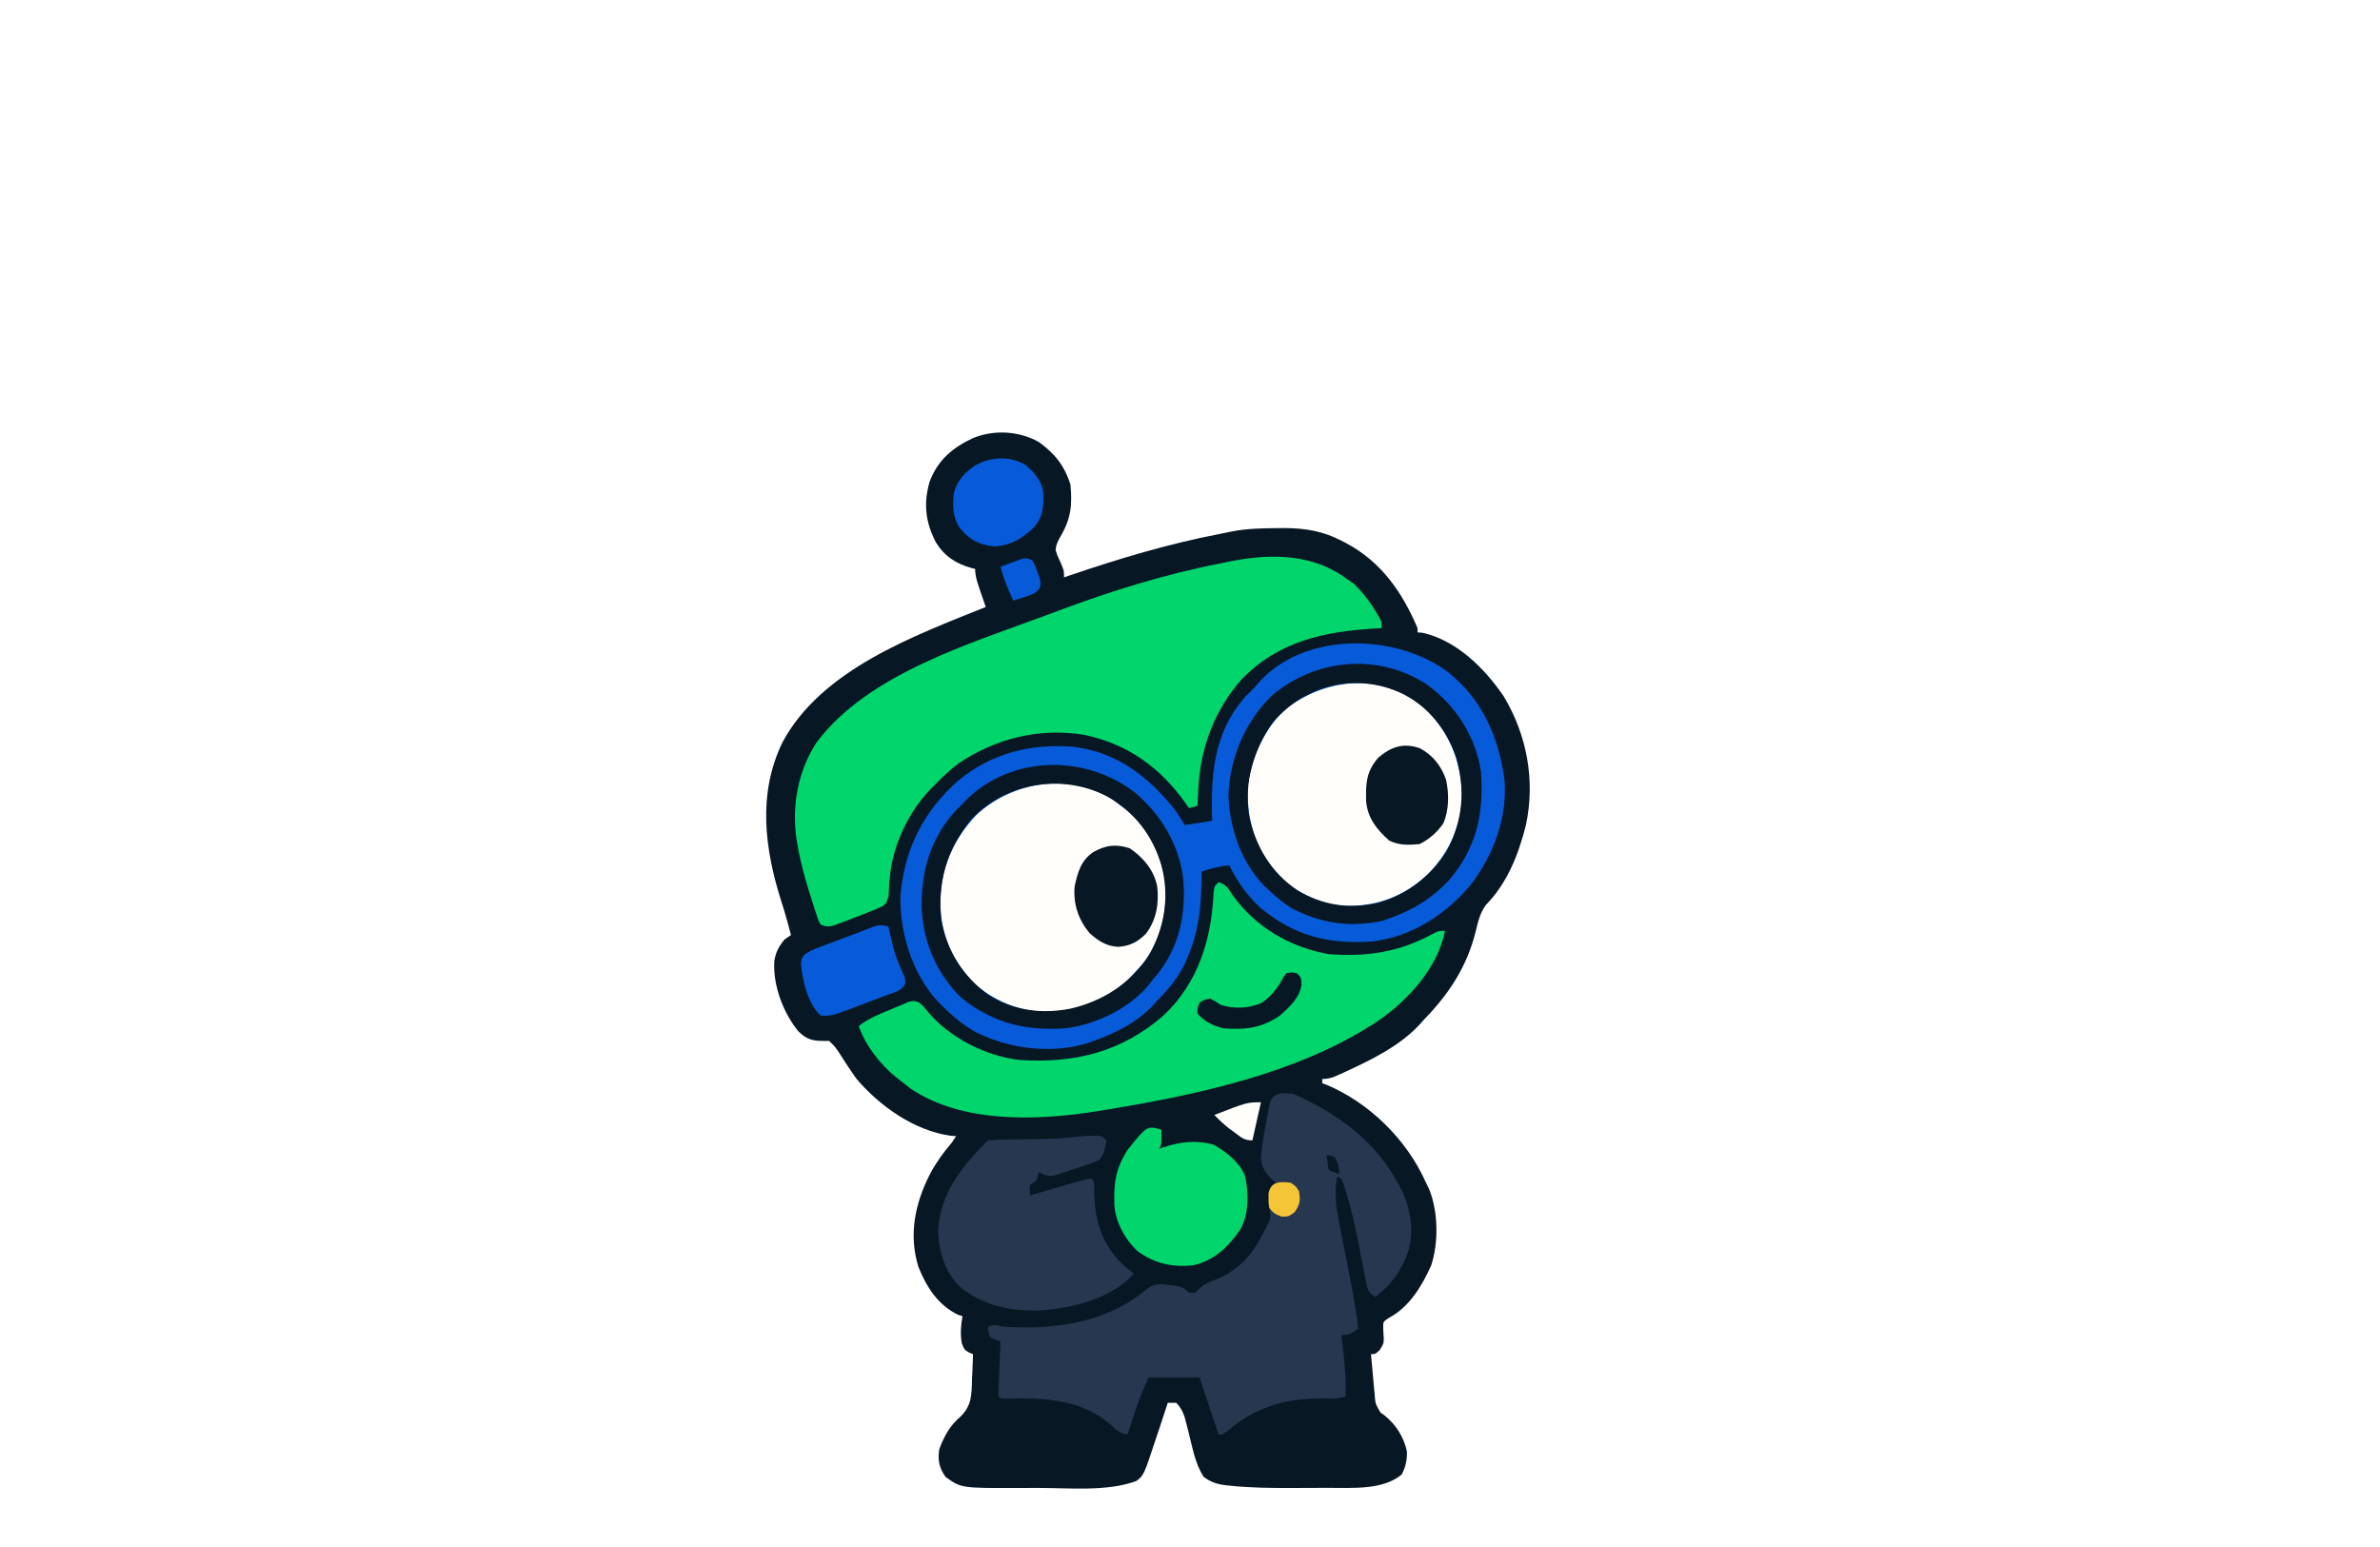
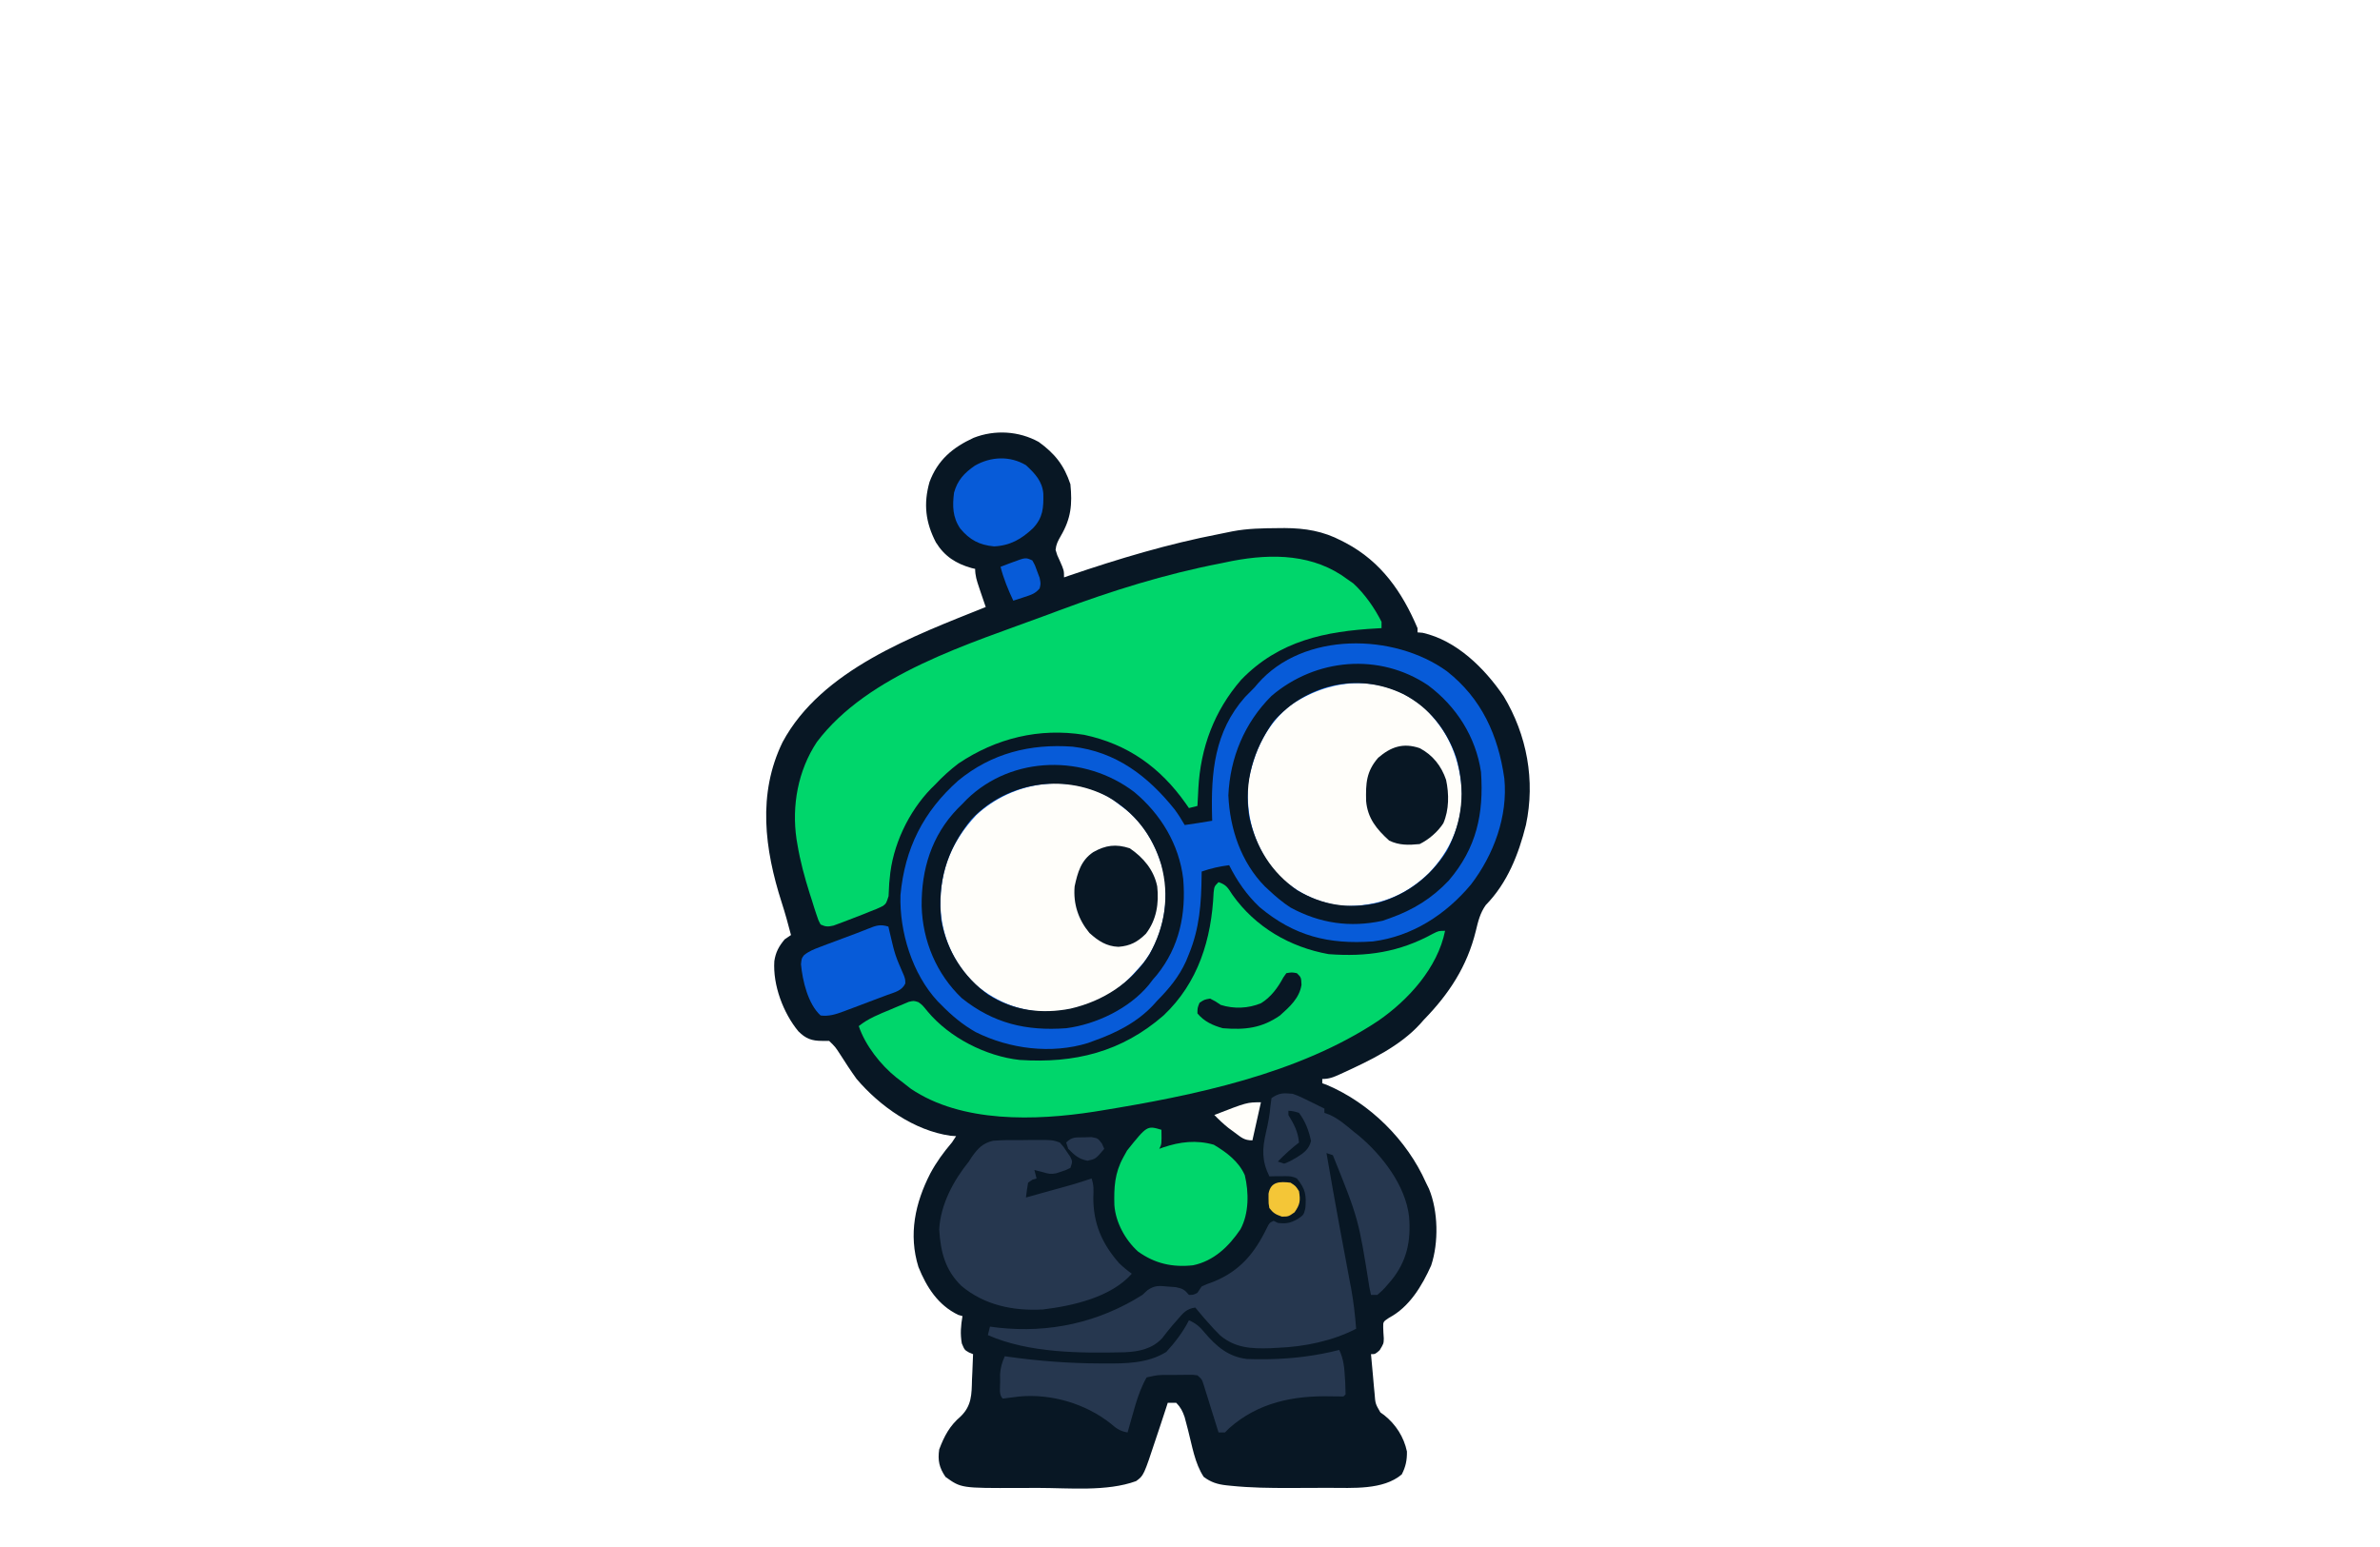
<svg xmlns="http://www.w3.org/2000/svg" viewBox="0 0 400 260" width="400" height="260">
  <path d="M 174.57 74.27 C 177.30 76.24 178.84 78.20 179.90 81.38 C 180.23 84.78 180.02 87.11 178.27 90.10 C 177.80 90.92 177.50 91.48 177.41 92.41 C 177.67 93.31 177.67 93.31 178.10 94.21 C 178.83 95.87 178.83 95.87 178.83 97.04 C 179.12 96.94 179.40 96.84 179.69 96.74 C 188.03 93.90 196.31 91.41 204.98 89.74 C 205.70 89.60 206.42 89.45 207.14 89.30 C 209.69 88.81 212.24 88.78 214.83 88.76 C 215.19 88.76 215.55 88.76 215.92 88.75 C 219.39 88.77 222.37 89.26 225.46 90.88 C 225.70 91.01 225.95 91.13 226.20 91.26 C 232.14 94.42 235.65 99.48 238.24 105.57 C 238.24 105.81 238.24 106.04 238.24 106.28 C 238.66 106.32 238.66 106.32 239.09 106.35 C 244.82 107.64 249.52 112.32 252.72 117.02 C 256.64 123.54 258.05 131.18 256.46 138.65 C 255.22 143.60 253.34 148.40 249.71 152.11 C 248.73 153.50 248.43 154.84 248.03 156.49 C 246.57 162.43 243.52 167.06 239.31 171.38 C 239.11 171.61 238.90 171.84 238.69 172.08 C 235.29 175.82 230.32 178.20 225.79 180.28 C 225.45 180.43 225.45 180.43 225.11 180.59 C 224.09 181.05 223.37 181.34 222.23 181.34 C 222.23 181.58 222.23 181.81 222.23 182.06 C 222.60 182.19 222.60 182.19 222.96 182.32 C 230.24 185.40 236.47 191.59 239.66 198.77 C 239.83 199.12 239.99 199.46 240.17 199.81 C 241.72 203.56 241.81 208.85 240.53 212.69 C 238.99 216.12 236.86 219.68 233.46 221.47 C 232.46 222.14 232.46 222.14 232.47 223.07 C 232.49 223.69 232.52 224.32 232.57 224.95 C 232.55 225.81 232.55 225.81 231.88 226.92 C 231.13 227.59 231.13 227.59 230.42 227.59 C 230.53 228.80 230.64 230.00 230.75 231.21 C 230.78 231.56 230.81 231.90 230.84 232.25 C 230.87 232.58 230.91 232.91 230.93 233.25 C 230.96 233.55 230.99 233.86 231.02 234.17 C 231.15 235.92 231.15 235.92 232.00 237.38 C 232.21 237.53 232.42 237.68 232.64 237.84 C 234.58 239.38 235.95 241.51 236.46 243.95 C 236.48 245.40 236.26 246.50 235.59 247.80 C 232.47 250.46 227.27 250.05 223.40 250.06 C 223.05 250.06 222.70 250.06 222.34 250.06 C 221.60 250.06 220.86 250.07 220.13 250.07 C 219.02 250.07 217.91 250.07 216.81 250.08 C 213.48 250.09 210.18 250.05 206.87 249.71 C 206.61 249.68 206.36 249.66 206.09 249.63 C 204.60 249.46 203.52 249.12 202.31 248.22 C 200.80 245.95 200.36 242.98 199.68 240.38 C 199.58 239.99 199.47 239.60 199.37 239.20 C 199.27 238.85 199.18 238.50 199.09 238.14 C 198.74 237.15 198.42 236.51 197.69 235.77 C 197.22 235.77 196.75 235.77 196.26 235.77 C 196.17 236.05 196.08 236.33 195.99 236.61 C 195.65 237.66 195.30 238.69 194.96 239.74 C 194.74 240.41 194.51 241.07 194.29 241.74 C 192.22 248.00 192.22 248.00 190.93 248.93 C 186.02 250.72 179.65 250.07 174.49 250.07 C 173.41 250.07 172.32 250.07 171.23 250.08 C 161.54 250.11 161.54 250.11 158.91 248.22 C 157.85 246.67 157.58 245.45 157.85 243.60 C 158.70 241.34 159.61 239.63 161.45 238.06 C 163.32 236.25 163.30 234.35 163.36 231.86 C 163.38 231.45 163.40 231.04 163.42 230.61 C 163.47 229.60 163.51 228.60 163.54 227.59 C 163.20 227.45 163.20 227.45 162.85 227.30 C 162.11 226.88 162.11 226.88 161.65 225.79 C 161.36 224.16 161.49 222.80 161.76 221.19 C 161.52 221.12 161.29 221.05 161.05 220.99 C 157.66 219.36 155.73 216.34 154.36 212.94 C 152.66 207.48 153.80 202.19 156.35 197.22 C 157.37 195.32 158.58 193.66 159.98 192.02 C 160.22 191.66 160.45 191.31 160.69 190.95 C 160.38 190.93 160.06 190.91 159.73 190.88 C 153.65 190.01 147.88 185.93 143.97 181.34 C 142.99 179.99 142.08 178.58 141.18 177.17 C 140.38 175.94 140.38 175.94 139.35 174.94 C 138.96 174.94 138.57 174.94 138.17 174.94 C 136.43 174.94 135.42 174.57 134.18 173.33 C 131.64 170.26 129.87 165.56 130.14 161.53 C 130.36 160.04 130.90 159.04 131.88 157.87 C 132.40 157.51 132.40 157.51 132.94 157.15 C 132.46 155.31 131.96 153.48 131.37 151.66 C 128.51 142.74 127.28 133.43 131.53 124.72 C 138.07 112.55 153.52 106.89 165.67 102.02 C 165.54 101.64 165.42 101.27 165.28 100.88 C 165.12 100.40 164.95 99.91 164.78 99.42 C 164.65 99.05 164.65 99.05 164.53 98.67 C 164.17 97.61 163.89 96.74 163.89 95.61 C 163.69 95.56 163.50 95.52 163.29 95.47 C 160.67 94.73 158.74 93.50 157.29 91.15 C 155.55 87.79 155.18 84.69 156.22 81.01 C 157.60 77.30 160.12 75.20 163.64 73.58 C 167.19 72.19 171.23 72.43 174.57 74.27 Z" fill="#081724" />
  <path d="M 243.16 112.80 C 249.02 117.40 251.79 123.58 252.83 130.83 C 253.45 137.18 251.04 143.68 247.22 148.66 C 243.00 153.70 237.38 157.36 230.77 158.22 C 223.27 158.76 217.50 157.31 211.70 152.46 C 209.55 150.44 207.90 148.05 206.58 145.41 C 204.95 145.61 203.51 145.94 201.96 146.48 C 201.96 146.70 201.95 146.92 201.95 147.14 C 201.90 151.84 201.61 155.99 199.82 160.35 C 199.66 160.74 199.50 161.13 199.34 161.53 C 198.14 164.17 196.51 166.13 194.49 168.18 C 194.28 168.41 194.08 168.64 193.87 168.87 C 191.13 171.82 187.57 173.61 183.81 174.94 C 183.35 175.11 183.35 175.11 182.87 175.29 C 176.69 177.20 169.67 176.30 163.96 173.45 C 161.77 172.20 159.96 170.69 158.20 168.89 C 158.00 168.69 157.80 168.48 157.58 168.27 C 153.32 163.67 151.15 156.61 151.34 150.43 C 152.06 142.60 155.18 136.40 161.05 131.19 C 166.64 126.59 173.16 124.97 180.26 125.49 C 187.55 126.33 192.91 130.42 197.38 135.99 C 198.02 136.85 198.58 137.73 199.11 138.66 C 200.66 138.44 202.20 138.20 203.73 137.94 C 203.73 137.71 203.72 137.49 203.71 137.25 C 203.51 129.84 204.10 122.96 209.25 117.15 C 209.78 116.61 210.31 116.07 210.85 115.53 C 211.13 115.21 211.13 115.21 211.41 114.87 C 219.05 106.13 234.26 106.38 243.16 112.80 Z" fill="#075BD8" />
  <path d="M 226.50 97.39 C 226.82 97.61 227.13 97.83 227.46 98.06 C 229.36 99.81 231.03 102.19 232.19 104.51 C 232.19 104.86 232.19 105.21 232.19 105.57 C 231.96 105.58 231.71 105.60 231.47 105.61 C 222.72 106.09 214.94 107.68 208.59 114.26 C 204.06 119.49 201.76 125.68 201.40 132.57 C 201.38 132.98 201.38 132.98 201.36 133.41 C 201.32 134.09 201.28 134.77 201.25 135.45 C 200.78 135.57 200.31 135.69 199.82 135.81 C 199.65 135.56 199.48 135.31 199.30 135.06 C 195.01 128.98 189.56 125.06 182.21 123.50 C 174.65 122.29 167.42 124.07 161.11 128.30 C 159.67 129.39 158.36 130.58 157.13 131.90 C 156.93 132.10 156.72 132.30 156.51 132.51 C 152.67 136.44 149.97 142.17 149.53 147.65 C 149.50 147.91 149.48 148.16 149.45 148.43 C 149.40 149.15 149.37 149.88 149.34 150.61 C 148.95 151.82 148.95 151.82 148.41 152.25 C 147.66 152.64 146.90 152.95 146.11 153.24 C 145.83 153.35 145.55 153.47 145.26 153.59 C 144.39 153.94 143.52 154.27 142.64 154.60 C 142.34 154.71 142.04 154.83 141.73 154.95 C 141.45 155.06 141.16 155.16 140.87 155.27 C 140.48 155.42 140.48 155.42 140.08 155.56 C 139.19 155.77 138.75 155.77 137.92 155.38 C 137.52 154.63 137.52 154.63 137.20 153.65 C 137.08 153.29 136.96 152.93 136.84 152.56 C 136.72 152.18 136.60 151.79 136.48 151.39 C 136.36 151.01 136.23 150.62 136.10 150.22 C 135.23 147.46 134.48 144.72 134.01 141.86 C 133.97 141.59 133.92 141.32 133.87 141.04 C 133.04 135.40 134.12 129.49 137.28 124.72 C 145.92 113.25 162.98 108.19 176.03 103.33 C 176.68 103.09 177.33 102.84 177.98 102.60 C 186.80 99.31 195.80 96.49 205.06 94.70 C 205.74 94.57 206.42 94.43 207.10 94.28 C 213.90 92.98 220.85 93.12 226.50 97.39 Z" fill="#00D66B" />
-   <path d="M 217.25 183.83 C 218.22 184.20 219.06 184.58 219.96 185.06 C 220.21 185.19 220.46 185.31 220.71 185.45 C 226.51 188.53 231.49 192.61 234.68 198.42 C 234.83 198.65 234.96 198.88 235.11 199.12 C 236.90 202.25 237.66 206.28 236.82 209.80 C 235.79 213.26 233.98 215.81 231.13 217.98 C 229.87 217.15 229.84 216.70 229.55 215.28 C 229.50 215.00 229.45 214.73 229.39 214.44 C 229.34 214.16 229.28 213.88 229.22 213.58 C 229.04 212.66 228.86 211.74 228.68 210.83 C 228.00 207.34 227.32 203.88 226.28 200.49 C 226.20 200.25 226.13 200.01 226.05 199.76 C 225.87 199.19 225.66 198.62 225.43 198.06 C 225.20 197.95 224.97 197.83 224.72 197.71 C 224.31 200.34 224.47 202.57 225.01 205.17 C 225.08 205.53 225.15 205.90 225.22 206.27 C 225.44 207.42 225.67 208.56 225.90 209.71 C 226.20 211.22 226.49 212.73 226.79 214.24 C 226.86 214.60 226.93 214.96 227.00 215.33 C 227.52 217.98 227.95 220.64 228.28 223.32 C 226.64 224.39 226.64 224.39 225.43 224.39 C 225.48 224.80 225.54 225.22 225.59 225.65 C 225.95 228.68 226.27 231.65 226.15 234.70 C 225.16 234.99 224.32 235.09 223.29 235.05 C 216.72 234.84 211.32 236.19 206.24 240.55 C 205.51 241.11 205.51 241.11 204.80 241.11 C 203.75 237.94 202.69 234.77 201.60 231.50 C 198.78 231.50 195.97 231.50 193.06 231.50 C 191.95 233.94 191.95 233.94 191.04 236.42 C 190.90 236.83 190.90 236.83 190.76 237.26 C 190.62 237.68 190.62 237.68 190.48 238.10 C 190.39 238.40 190.29 238.69 190.20 238.99 C 189.96 239.69 189.73 240.40 189.51 241.11 C 188.28 240.84 187.75 240.51 186.86 239.62 C 181.80 235.06 175.22 234.88 168.81 235.08 C 168.16 235.06 168.16 235.06 167.81 234.70 C 167.80 234.02 167.82 233.33 167.85 232.64 C 167.87 232.23 167.88 231.82 167.90 231.38 C 167.92 230.95 167.94 230.51 167.96 230.06 C 167.98 229.62 168.00 229.18 168.02 228.72 C 168.07 227.64 168.11 226.54 168.16 225.45 C 167.87 225.35 167.59 225.26 167.29 225.16 C 166.84 224.95 166.84 224.95 166.38 224.74 C 166.10 223.81 166.10 223.81 166.03 222.96 C 167.19 222.58 167.39 222.66 168.52 222.96 C 176.87 223.56 185.81 222.40 192.49 216.85 C 193.57 216.01 194.02 215.85 195.42 215.83 C 198.81 216.26 198.81 216.26 199.82 217.27 C 200.17 217.27 200.53 217.27 200.89 217.27 C 201.11 217.06 201.32 216.84 201.54 216.61 C 202.43 215.73 203.14 215.48 204.31 215.07 C 208.10 213.56 210.47 210.91 212.27 207.31 C 212.42 207.02 212.58 206.72 212.73 206.41 C 213.60 204.79 213.60 204.79 213.34 203.04 C 213.27 202.28 213.27 202.28 213.25 201.44 C 213.24 201.03 213.24 201.03 213.22 200.61 C 213.36 199.67 213.68 199.37 214.41 198.77 C 213.99 198.40 213.99 198.40 213.56 198.02 C 212.55 196.91 212.20 196.32 211.92 194.86 C 212.03 192.54 212.50 190.23 212.94 187.95 C 213.00 187.63 213.06 187.31 213.11 186.98 C 213.17 186.68 213.23 186.37 213.29 186.06 C 213.34 185.78 213.40 185.51 213.45 185.23 C 214.08 183.47 215.69 183.70 217.25 183.83 Z" fill="#26374F" />
  <path d="M 204.80 148.26 C 206.15 148.71 206.36 149.22 207.14 150.40 C 210.99 155.81 216.78 159.19 223.30 160.36 C 229.70 160.84 235.15 160.04 240.81 156.94 C 241.80 156.44 241.80 156.44 242.87 156.44 C 241.62 162.65 236.72 168.05 231.64 171.56 C 218.15 180.53 200.64 184.12 184.88 186.68 C 184.55 186.73 184.23 186.79 183.89 186.84 C 174.05 188.36 161.65 188.76 153.09 182.99 C 152.53 182.57 151.98 182.14 151.44 181.70 C 151.18 181.50 150.91 181.30 150.64 181.09 C 148.01 178.98 145.41 175.68 144.33 172.45 C 145.95 171.15 147.76 170.46 149.66 169.67 C 150.02 169.52 150.38 169.36 150.74 169.21 C 151.25 168.99 151.25 168.99 151.78 168.78 C 152.24 168.58 152.24 168.58 152.72 168.38 C 153.58 168.18 153.58 168.18 154.35 168.43 C 155.00 168.89 155.00 168.89 155.89 169.98 C 159.57 174.40 165.69 177.51 171.36 178.14 C 180.58 178.75 188.48 176.82 195.55 170.67 C 201.41 165.14 203.62 157.82 203.97 149.99 C 204.09 148.97 204.09 148.97 204.80 148.26 Z" fill="#00D66B" />
  <path d="M 186.95 134.32 C 187.45 134.69 187.95 135.07 188.44 135.46 C 188.68 135.64 188.93 135.82 189.18 136.01 C 192.80 138.90 195.05 143.44 195.82 147.97 C 196.27 152.84 195.18 157.82 192.22 161.78 C 191.80 162.26 191.37 162.74 190.93 163.20 C 190.71 163.45 190.49 163.70 190.26 163.95 C 186.89 167.57 182.35 169.58 177.41 169.96 C 177.18 169.98 176.95 170.00 176.71 170.01 C 171.97 170.22 167.62 168.55 164.03 165.54 C 160.32 162.00 158.26 157.47 158.06 152.36 C 157.96 146.27 159.92 141.43 164.08 136.99 C 170.14 131.32 179.79 129.79 186.95 134.32 Z" fill="#FFFEFA" />
  <path d="M 239.19 118.80 C 243.51 122.86 245.43 127.60 245.73 133.46 C 245.65 138.60 243.68 143.07 240.14 146.75 C 236.09 150.64 231.59 152.33 225.97 152.27 C 221.51 151.92 217.32 149.77 214.27 146.51 C 210.78 142.04 209.35 137.17 209.78 131.54 C 210.72 126.36 212.83 121.63 217.11 118.39 C 224.03 113.79 232.53 113.32 239.19 118.80 Z" fill="#FFFEFA" />
-   <path d="M 183.57 190.88 C 183.87 190.88 184.17 190.87 184.48 190.87 C 185.24 190.95 185.24 190.95 185.95 191.66 C 185.82 192.86 185.54 193.86 184.88 194.86 C 183.55 195.55 182.10 195.96 180.68 196.42 C 180.29 196.55 179.90 196.69 179.50 196.83 C 179.12 196.95 178.75 197.08 178.36 197.20 C 178.02 197.32 177.67 197.43 177.32 197.55 C 176.17 197.74 175.59 197.52 174.57 197.00 C 174.51 197.33 174.51 197.33 174.46 197.66 C 174.21 198.42 174.21 198.42 173.14 199.13 C 173.05 200.05 173.05 200.05 173.14 200.91 C 173.39 200.84 173.64 200.76 173.90 200.69 C 175.03 200.35 176.17 200.02 177.30 199.69 C 177.89 199.51 177.89 199.51 178.49 199.33 C 178.87 199.22 179.25 199.11 179.64 199.00 C 179.99 198.90 180.34 198.79 180.70 198.69 C 181.61 198.44 182.52 198.21 183.46 198.06 C 184.09 198.69 183.88 199.54 183.90 200.38 C 184.05 205.18 185.05 208.74 188.44 212.29 C 189.13 212.94 189.82 213.50 190.57 214.07 C 186.82 218.25 180.28 219.88 174.84 220.24 C 169.88 220.43 165.16 219.45 161.29 216.23 C 158.75 213.67 157.82 210.49 157.67 206.93 C 157.92 200.59 161.76 195.93 166.03 191.66 C 166.99 191.58 167.92 191.54 168.89 191.53 C 169.32 191.52 169.32 191.52 169.75 191.51 C 170.67 191.49 171.58 191.47 172.50 191.46 C 173.41 191.44 174.31 191.43 175.22 191.41 C 175.79 191.40 176.35 191.39 176.92 191.38 C 179.16 191.34 181.34 190.90 183.57 190.88 Z" fill="#26374F" />
+   <path d="M 217.25 183.83 C 218.24 184.16 219.15 184.61 220.08 185.08 C 220.32 185.20 220.56 185.32 220.81 185.44 C 221.41 185.73 222.00 186.03 222.59 186.32 C 222.59 186.56 222.59 186.79 222.59 187.04 C 222.85 187.13 223.11 187.22 223.38 187.32 C 224.99 188.02 226.23 189.13 227.57 190.24 C 227.84 190.45 228.10 190.66 228.38 190.88 C 232.29 194.16 236.22 199.23 236.82 204.47 C 237.16 208.60 236.45 211.98 233.80 215.23 C 233.53 215.54 233.53 215.54 233.26 215.85 C 233.10 216.04 232.93 216.23 232.77 216.42 C 232.30 216.92 232.30 216.92 231.48 217.63 C 231.13 217.63 230.78 217.63 230.42 217.63 C 230.33 217.23 230.25 216.82 230.16 216.41 C 228.32 204.85 228.32 204.85 224.01 194.15 C 223.66 194.03 223.31 193.92 222.94 193.79 C 223.67 198.02 224.41 202.24 225.19 206.45 C 225.26 206.82 225.33 207.19 225.40 207.57 C 225.68 209.09 225.97 210.60 226.25 212.11 C 226.47 213.24 226.68 214.37 226.88 215.50 C 226.95 215.84 227.01 216.17 227.08 216.52 C 227.49 218.78 227.75 221.03 227.92 223.32 C 223.98 225.37 219.20 226.35 214.76 226.52 C 214.34 226.54 213.92 226.57 213.49 226.59 C 210.29 226.69 207.63 226.56 205.09 224.46 C 204.36 223.75 203.69 223.02 203.02 222.25 C 202.81 222.01 202.59 221.77 202.37 221.52 C 201.87 220.94 201.38 220.35 200.89 219.76 C 199.42 219.94 198.83 220.69 197.89 221.79 C 197.47 222.27 197.47 222.27 197.04 222.76 C 196.45 223.46 195.88 224.17 195.33 224.90 C 193.65 226.71 191.43 227.16 189.04 227.27 C 181.59 227.44 172.97 227.43 166.03 224.39 C 166.15 223.92 166.26 223.45 166.38 222.96 C 167.08 223.05 167.08 223.05 167.78 223.14 C 176.40 224.08 184.62 222.28 192.00 217.63 C 192.27 217.37 192.55 217.12 192.84 216.85 C 194.08 215.99 194.82 216.09 196.31 216.23 C 196.96 216.28 196.96 216.28 197.62 216.33 C 198.79 216.57 199.09 216.75 199.82 217.63 C 200.57 217.63 200.57 217.63 201.25 217.27 C 201.60 216.74 201.60 216.74 201.96 216.21 C 202.84 215.81 202.84 215.81 203.91 215.43 C 208.39 213.62 210.84 210.65 212.92 206.38 C 213.34 205.53 213.34 205.53 214.05 205.18 C 214.29 205.30 214.52 205.41 214.76 205.53 C 216.18 205.69 216.81 205.58 218.07 204.89 C 219.11 204.19 219.11 204.19 219.39 203.04 C 219.57 200.87 219.41 199.81 217.96 198.06 C 217.03 197.59 216.30 197.67 215.25 197.69 C 214.72 197.69 214.72 197.69 214.17 197.69 C 213.90 197.70 213.62 197.70 213.34 197.71 C 212.06 195.10 212.11 193.13 212.78 190.28 C 213.12 188.81 213.40 187.39 213.52 185.88 C 213.57 185.44 213.64 185.00 213.70 184.55 C 215.04 183.65 215.65 183.69 217.25 183.83 Z" fill="#26374F" />
+   <path d="M 178.12 192.02 C 178.74 192.71 178.74 192.71 179.30 193.57 C 179.49 193.85 179.68 194.14 179.88 194.42 C 180.26 195.22 180.26 195.22 179.90 196.28 C 179.21 196.63 179.21 196.63 178.37 196.91 C 178.09 197.00 177.81 197.10 177.52 197.19 C 176.63 197.37 176.14 197.28 175.28 197.00 C 175.01 196.93 174.75 196.86 174.48 196.80 C 174.27 196.74 174.06 196.69 173.85 196.64 C 174.03 197.34 174.03 197.34 174.21 198.06 C 173.98 198.13 173.75 198.19 173.52 198.26 C 173.28 198.43 173.04 198.60 172.79 198.77 C 172.64 199.60 172.52 200.43 172.43 201.26 C 173.87 200.87 175.31 200.46 176.74 200.06 C 177.15 199.95 177.56 199.84 177.98 199.72 C 178.37 199.61 178.76 199.50 179.17 199.39 C 179.53 199.29 179.89 199.19 180.26 199.08 C 181.34 198.77 182.40 198.42 183.46 198.06 C 183.85 199.23 183.80 199.99 183.75 201.22 C 183.73 205.62 185.20 209.01 188.08 212.29 C 188.77 212.96 189.44 213.51 190.22 214.07 C 186.71 218.04 180.30 219.47 175.26 220.08 C 170.27 220.35 165.46 219.36 161.58 216.12 C 158.84 213.45 158.07 210.37 157.85 206.60 C 158.09 202.41 160.24 198.42 162.83 195.22 C 163.00 194.95 163.17 194.69 163.35 194.41 C 164.39 192.97 165.15 192.14 166.91 191.72 C 168.38 191.61 169.81 191.59 171.27 191.62 C 171.78 191.61 172.29 191.61 172.79 191.60 C 176.89 191.57 176.89 191.57 178.12 192.02 Z" fill="#26374F" />
+   <path d="M 199.82 221.90 C 201.00 222.40 201.64 222.98 202.45 223.96 C 204.41 226.27 206.43 228.03 209.57 228.40 C 210.50 228.44 211.43 228.45 212.36 228.44 C 212.70 228.43 213.04 228.43 213.38 228.43 C 217.31 228.35 221.27 227.86 225.08 226.88 C 225.82 228.42 225.95 229.90 226.04 231.59 C 226.06 231.98 226.06 231.98 226.09 232.38 C 226.12 233.04 226.14 233.69 226.15 234.35 C 226.03 234.47 225.91 234.58 225.79 234.70 C 225.11 234.70 224.43 234.70 223.75 234.68 C 217.41 234.52 211.45 235.71 206.58 240.04 C 206.23 240.39 206.23 240.39 205.87 240.75 C 205.52 240.75 205.17 240.75 204.80 240.75 C 204.68 240.35 204.68 240.35 204.55 239.95 C 204.18 238.74 203.80 237.55 203.42 236.35 C 203.23 235.72 203.23 235.72 203.03 235.08 C 202.91 234.68 202.78 234.28 202.65 233.87 C 202.53 233.50 202.42 233.13 202.30 232.75 C 202.01 231.82 202.01 231.82 201.25 231.15 C 200.47 231.04 200.47 231.04 199.58 231.06 C 199.25 231.06 198.92 231.06 198.58 231.07 C 198.23 231.07 197.89 231.08 197.53 231.08 C 197.02 231.08 197.02 231.08 196.49 231.08 C 194.57 231.08 194.57 231.08 192.71 231.50 C 191.12 234.25 190.42 237.72 189.51 240.75 C 188.26 240.54 187.62 240.08 186.68 239.26 C 182.47 235.92 176.75 234.22 171.36 234.70 C 170.83 234.77 170.30 234.83 169.76 234.90 C 169.35 234.96 168.94 235.01 168.52 235.06 C 167.84 234.38 168.10 233.21 168.09 232.30 C 168.09 231.86 168.08 231.43 168.08 230.98 C 168.16 229.78 168.40 229.03 168.87 227.94 C 169.10 227.98 169.33 228.01 169.56 228.04 C 174.67 228.75 179.71 229.13 184.86 229.15 C 185.11 229.15 185.37 229.15 185.63 229.15 C 189.21 229.18 192.90 229.15 196.02 227.21 C 197.48 225.61 198.85 223.84 199.82 221.90 Z" fill="#26374F" />
  <path d="M 240.02 115.18 C 244.77 118.72 248.05 123.86 248.91 129.76 C 249.39 136.78 248.17 142.50 243.49 147.99 C 240.64 151.00 237.51 152.92 233.62 154.31 C 233.21 154.45 232.79 154.60 232.37 154.75 C 226.90 155.93 221.83 155.20 216.90 152.53 C 215.60 151.68 214.47 150.74 213.34 149.68 C 213.09 149.46 212.85 149.22 212.59 148.99 C 208.59 144.92 206.69 139.30 206.45 133.68 C 206.72 127.34 209.18 121.45 213.70 116.96 C 221.14 110.61 231.84 109.67 240.02 115.18 Z M 214.05 121.23 C 210.66 125.96 209.05 131.42 209.95 137.25 C 211.06 142.39 213.70 146.65 218.05 149.64 C 222.32 152.16 226.72 152.82 231.55 151.75 C 236.50 150.34 240.47 147.31 243.22 142.92 C 245.83 137.88 246.29 132.87 244.78 127.38 C 243.20 122.72 240.19 118.87 235.77 116.62 C 228.19 112.99 219.62 114.93 214.05 121.23 Z" fill="#081724" />
  <path d="M 190.63 133.11 C 195.09 136.83 198.17 141.90 198.86 147.72 C 199.35 153.63 198.22 159.13 194.46 163.82 C 194.12 164.22 194.12 164.22 193.77 164.62 C 193.54 164.92 193.31 165.22 193.07 165.53 C 189.80 169.49 184.24 172.16 179.19 172.81 C 172.48 173.30 166.98 172.01 161.65 167.76 C 157.40 163.71 155.05 158.13 154.90 152.27 C 154.84 146.11 156.58 140.43 160.93 135.92 C 161.20 135.65 161.48 135.38 161.76 135.10 C 162.00 134.85 162.25 134.59 162.50 134.33 C 170.16 126.91 182.33 126.80 190.63 133.11 Z M 163.14 137.82 C 159.10 142.86 157.52 148.29 158.20 154.66 C 159.14 159.82 161.88 164.12 166.09 167.18 C 170.29 169.87 175.10 170.47 179.90 169.52 C 185.39 168.25 190.10 165.23 193.17 160.42 C 195.81 155.66 196.58 150.58 195.16 145.32 C 193.67 140.32 190.64 136.48 186.14 133.89 C 178.58 129.92 168.99 131.48 163.14 137.82 Z" fill="#081724" />
  <path d="M 195.20 189.88 C 195.24 192.28 195.24 192.28 194.84 193.08 C 195.05 193.00 195.26 192.93 195.47 192.85 C 198.33 191.88 201.06 191.56 204.00 192.39 C 206.13 193.66 208.19 195.19 209.21 197.51 C 209.91 200.41 209.92 203.96 208.47 206.62 C 206.52 209.49 204.03 211.91 200.53 212.65 C 197.07 213.03 194.09 212.38 191.24 210.32 C 189.11 208.38 187.49 205.42 187.29 202.53 C 187.21 199.57 187.33 197.16 188.79 194.51 C 189.00 194.13 189.20 193.76 189.42 193.37 C 192.79 189.16 192.79 189.16 195.20 189.88 Z" fill="#00D66B" />
  <path d="M 189.88 142.57 C 192.17 144.13 193.93 146.22 194.49 148.97 C 194.81 151.83 194.37 154.60 192.59 156.93 C 191.18 158.32 189.95 158.98 187.97 159.13 C 185.96 159.05 184.56 158.13 183.10 156.80 C 181.22 154.53 180.36 151.92 180.61 148.97 C 181.11 146.65 181.67 144.60 183.73 143.22 C 185.82 142.03 187.56 141.81 189.88 142.57 Z" fill="#081724" />
  <path d="M 238.61 125.74 C 240.80 126.89 242.26 128.75 243.04 131.07 C 243.55 133.45 243.55 136.11 242.58 138.36 C 241.62 139.83 240.16 141.08 238.60 141.86 C 236.75 142.04 235.18 142.09 233.48 141.28 C 231.36 139.36 229.85 137.52 229.60 134.63 C 229.53 131.65 229.62 129.67 231.62 127.36 C 233.76 125.52 235.81 124.79 238.61 125.74 Z" fill="#081724" />
  <path d="M 172.43 78.18 C 173.93 79.57 175.18 80.87 175.35 82.98 C 175.39 85.36 175.31 86.98 173.60 88.79 C 171.67 90.61 169.76 91.70 167.07 91.83 C 164.60 91.60 162.99 90.75 161.40 88.85 C 160.09 86.95 160.06 85.04 160.34 82.81 C 160.91 80.71 162.09 79.46 163.86 78.25 C 166.56 76.71 169.75 76.59 172.43 78.18 Z" fill="#075BD8" />
  <path d="M 149.31 155.73 C 149.39 156.10 149.48 156.48 149.57 156.86 C 150.43 160.53 150.43 160.53 151.93 163.98 C 152.15 164.62 152.15 164.62 152.15 165.30 C 151.57 166.52 150.38 166.76 149.18 167.20 C 148.79 167.35 148.79 167.35 148.38 167.50 C 147.82 167.72 147.26 167.93 146.70 168.13 C 145.85 168.45 144.99 168.77 144.14 169.10 C 143.60 169.30 143.05 169.51 142.51 169.71 C 142.26 169.81 142.00 169.90 141.74 170.00 C 140.44 170.48 139.32 170.84 137.92 170.67 C 135.79 168.75 134.87 164.80 134.62 162.06 C 134.72 161.07 134.72 161.07 135.14 160.52 C 135.98 159.85 136.81 159.53 137.82 159.15 C 138.42 158.93 138.42 158.93 139.03 158.69 C 139.45 158.54 139.87 158.38 140.30 158.22 C 140.72 158.06 141.13 157.91 141.55 157.75 C 142.35 157.45 143.16 157.15 143.96 156.85 C 144.62 156.60 145.27 156.35 145.92 156.08 C 147.22 155.55 147.96 155.30 149.31 155.73 Z" fill="#075BD8" />
  <path d="M 216.19 163.56 C 217.10 163.40 217.10 163.40 217.96 163.56 C 218.68 164.27 218.68 164.27 218.74 165.51 C 218.40 167.75 216.74 169.22 215.12 170.67 C 212.04 172.81 209.23 173.11 205.51 172.81 C 203.83 172.34 202.37 171.68 201.25 170.32 C 201.25 169.41 201.25 169.41 201.60 168.54 C 202.40 168.00 202.40 168.00 203.38 167.83 C 204.29 168.29 204.29 168.29 205.16 168.89 C 207.38 169.59 209.80 169.50 211.95 168.60 C 213.61 167.58 214.78 165.97 215.69 164.27 C 215.86 164.03 216.02 163.80 216.19 163.56 Z" fill="#081724" />
  <path d="M 173.50 94.19 C 173.97 95.03 173.97 95.03 174.34 96.08 C 174.53 96.59 174.53 96.59 174.73 97.12 C 174.92 98.10 174.92 98.10 174.73 98.89 C 174.00 99.78 173.29 99.97 172.21 100.33 C 171.85 100.45 171.50 100.56 171.13 100.69 C 170.85 100.77 170.58 100.86 170.30 100.95 C 169.42 99.08 168.67 97.26 168.16 95.26 C 168.61 95.09 169.07 94.92 169.52 94.74 C 169.77 94.65 170.02 94.56 170.28 94.46 C 172.38 93.68 172.38 93.68 173.50 94.19 Z" fill="#075BD8" />
  <path d="M 211.92 185.26 C 211.45 187.37 210.98 189.48 210.49 191.66 C 209.09 191.66 208.61 191.16 207.49 190.33 C 207.16 190.08 206.82 189.83 206.47 189.58 C 205.61 188.89 204.85 188.18 204.09 187.39 C 209.58 185.26 209.58 185.26 211.92 185.26 Z" fill="#FFFEFA" />
  <path d="M 216.90 198.77 C 217.77 199.33 217.77 199.33 218.32 200.20 C 218.58 201.79 218.50 202.43 217.57 203.75 C 216.54 204.47 216.54 204.47 215.43 204.47 C 214.39 204.10 214.01 203.90 213.34 203.04 C 213.20 202.28 213.20 202.28 213.20 201.44 C 213.20 201.17 213.20 200.89 213.20 200.61 C 213.57 198.56 215.08 198.55 216.90 198.77 Z" fill="#F4C637" />
-   <path d="M 222.94 194.15 C 223.61 194.22 223.61 194.22 224.37 194.51 C 224.91 195.53 225.08 196.18 225.08 197.35 C 224.20 197.00 224.20 197.00 223.30 196.64 C 223.18 195.82 223.07 195.00 222.94 194.15 Z" fill="#081724" />
+   <path d="M 182.19 191.15 C 182.81 191.13 182.81 191.13 183.44 191.11 C 184.52 191.31 184.52 191.31 185.20 192.20 C 185.33 192.49 185.46 192.79 185.59 193.08 C 184.14 194.79 184.14 194.79 182.77 195.08 C 181.24 194.77 180.64 194.18 179.54 193.08 C 179.43 192.73 179.31 192.38 179.19 192.02 C 180.17 191.03 180.82 191.17 182.19 191.15 Z" fill="#26374F" />
+   <path d="M 216.54 186.68 C 217.37 186.75 217.37 186.75 218.32 187.04 C 219.38 188.43 219.99 190.06 220.34 191.77 C 219.99 193.16 219.12 193.77 217.96 194.51 C 216.83 195.17 216.83 195.17 215.83 195.57 C 215.48 195.46 215.13 195.34 214.76 195.22 C 215.89 194.06 217.04 193.00 218.32 192.02 C 218.14 190.13 217.49 188.99 216.54 187.39 C 216.54 187.16 216.54 186.92 216.54 186.68 Z" fill="#081724" />
</svg>
